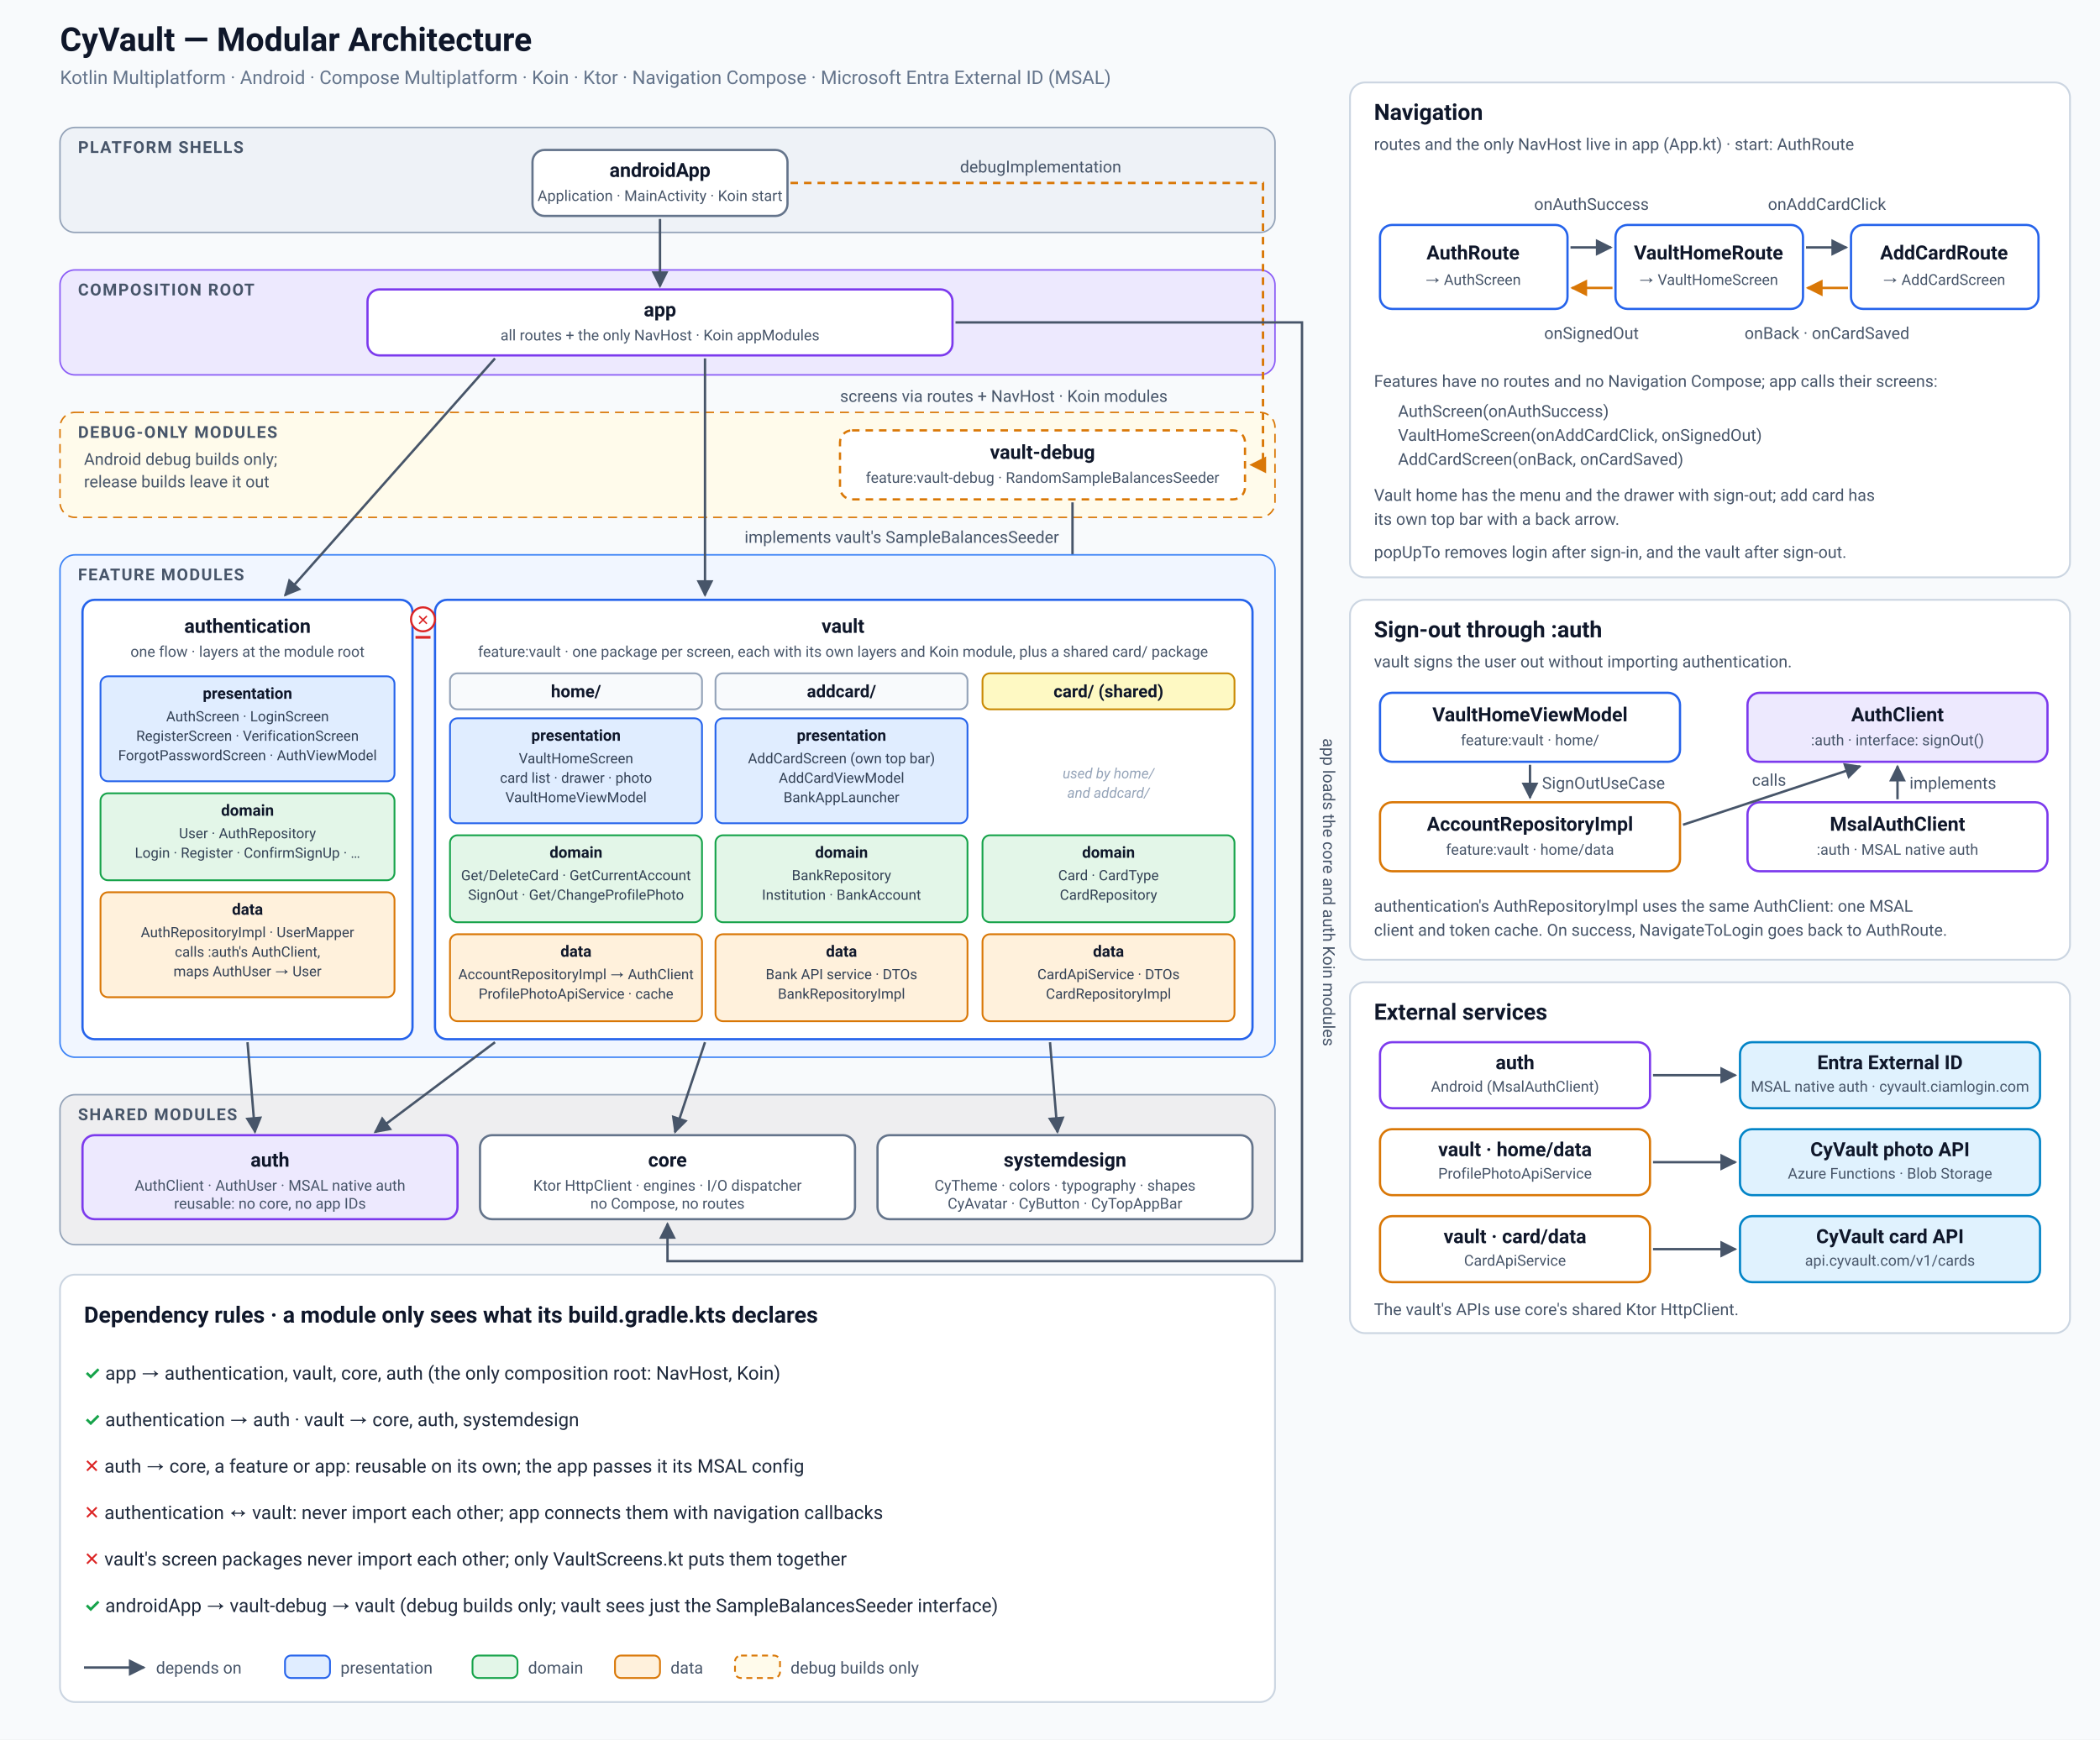
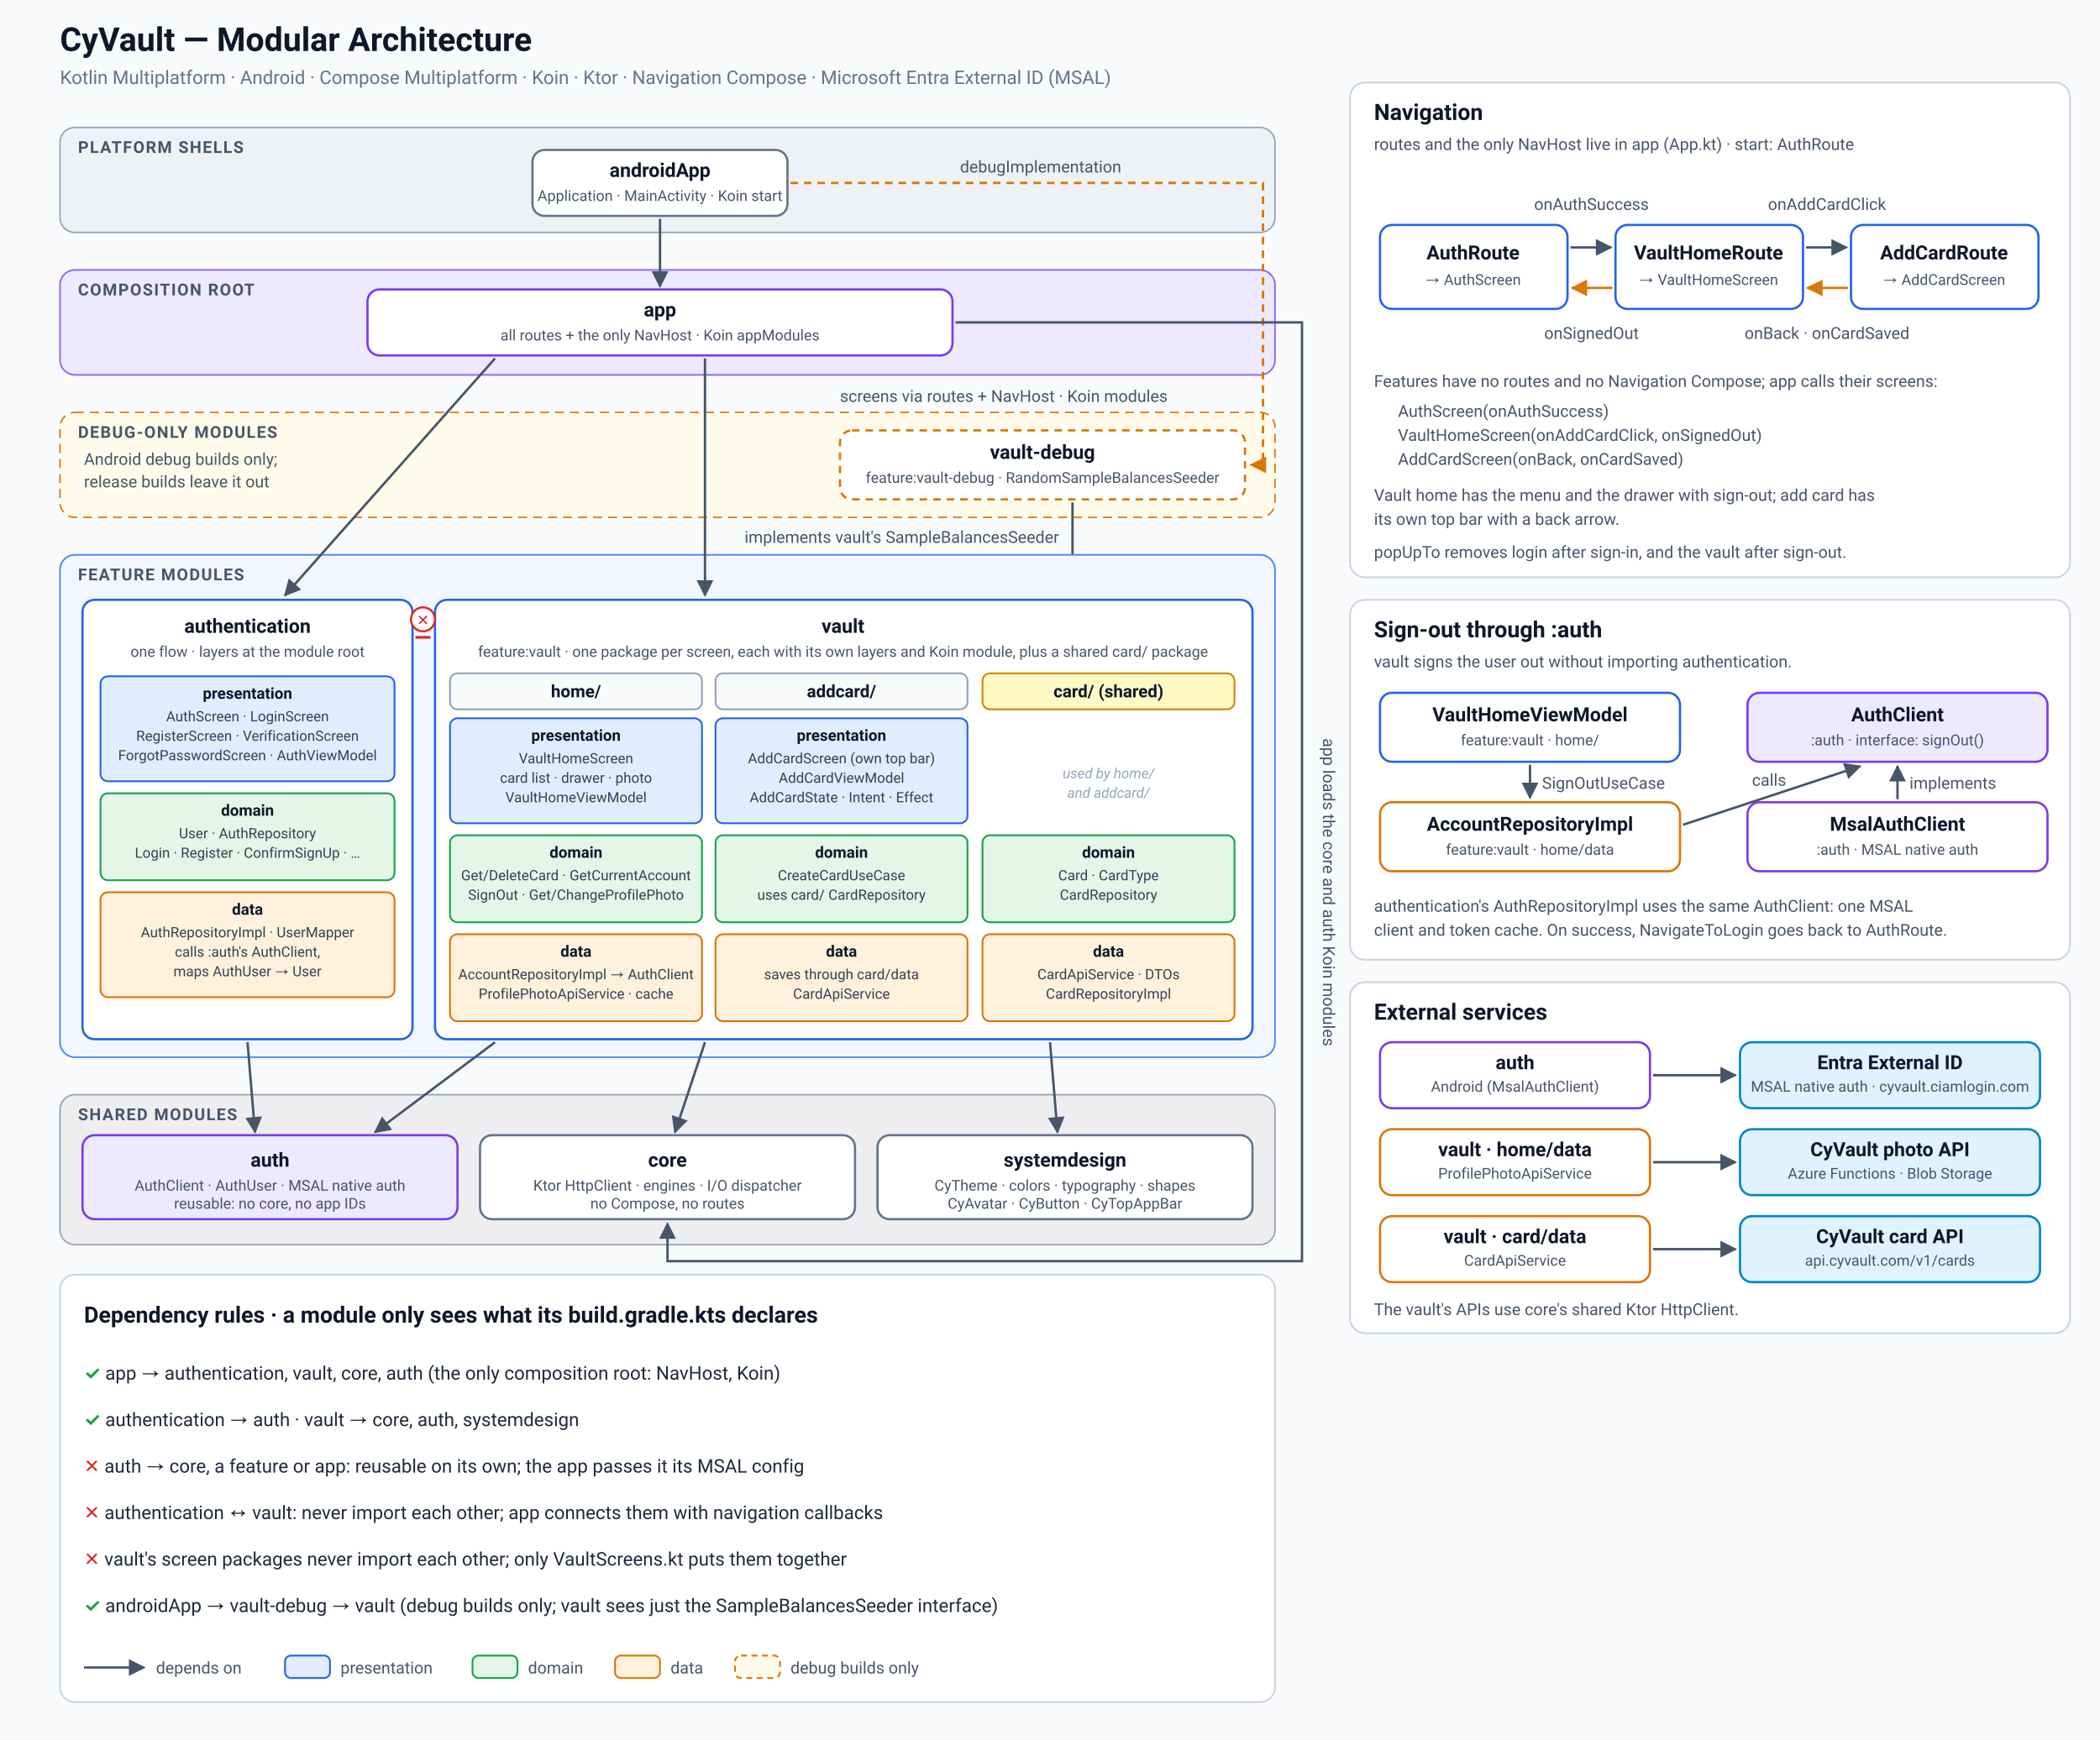
<svg xmlns="http://www.w3.org/2000/svg" viewBox="0 0 1400 1160" width="1400" height="1160" font-family="-apple-system, 'Segoe UI', Roboto, Helvetica, Arial, sans-serif">
  <defs>
    <marker id="arrow" viewBox="0 0 10 10" refX="9" refY="5" markerWidth="7" markerHeight="7" orient="auto-start-reverse">
      <path d="M0,0 L10,5 L0,10 z" fill="#475569" />
    </marker>
    <marker id="arrowOrange" viewBox="0 0 10 10" refX="9" refY="5" markerWidth="7" markerHeight="7" orient="auto-start-reverse">
      <path d="M0,0 L10,5 L0,10 z" fill="#D97706" />
    </marker>
    <marker id="arrowRed" viewBox="0 0 10 10" refX="9" refY="5" markerWidth="7" markerHeight="7" orient="auto-start-reverse">
      <path d="M0,0 L10,5 L0,10 z" fill="#DC2626" />
    </marker>
    <style>
      .t-title { font-size: 22px; font-weight: 700; fill: #0F172A; }
      .t-sub { font-size: 12.5px; fill: #64748B; }
      .t-panel { font-size: 15px; font-weight: 700; fill: #0F172A; }
      .t-band { font-size: 11px; font-weight: 700; letter-spacing: 0.8px; fill: #475569; }
      .t-box { font-size: 13px; font-weight: 700; fill: #0F172A; text-anchor: middle; }
      .t-boxsub { font-size: 10px; fill: #475569; text-anchor: middle; }
      .t-pkg { font-size: 11.5px; font-weight: 700; fill: #0F172A; text-anchor: middle; }
      .t-chip { font-size: 10.5px; font-weight: 700; fill: #0F172A; text-anchor: middle; }
      .t-chipsub { font-size: 9.5px; fill: #334155; text-anchor: middle; }
      .t-empty { font-size: 9.5px; font-style: italic; fill: #94A3B8; text-anchor: middle; }
      .t-small { font-size: 11px; fill: #475569; }
      .t-rule { font-size: 12.5px; fill: #1E293B; }
      .box { fill: #FFFFFF; stroke-width: 1.5; }
      .ui { fill: #E0EDFF; stroke: #2563EB; stroke-width: 1.2; }
      .dom { fill: #E3F6E8; stroke: #16A34A; stroke-width: 1.2; }
      .dat { fill: #FFF1DC; stroke: #D97706; stroke-width: 1.2; }
      .wire { fill: #F1F5F9; stroke: #64748B; stroke-width: 1.2; }
      .pkg { fill: #F8FAFC; stroke: #94A3B8; stroke-width: 1.2; }
      .dep { stroke: #475569; stroke-width: 1.6; fill: none; marker-end: url(#arrow); }
      .back { stroke: #D97706; stroke-width: 1.6; fill: none; marker-end: url(#arrowOrange); }
      .panel { fill: #FFFFFF; stroke: #CBD5E1; stroke-width: 1.2; }
    </style>
  </defs>
  <rect width="1400" height="1160" fill="#F8FAFC" />
  <text x="40" y="34" class="t-title">CyVault — Modular Architecture</text>
  <text x="40" y="56" class="t-sub">Kotlin Multiplatform · Android · Compose Multiplatform · Koin · Ktor · Navigation Compose · Microsoft Entra External ID (MSAL)</text>
  <rect x="40" y="85" width="810" height="70" rx="10" fill="#EEF2F7" stroke="#94A3B8" />
  <text x="52" y="102" class="t-band">PLATFORM SHELLS</text>
  <rect x="355" y="100" width="170" height="44" rx="8" class="box" stroke="#64748B" />
  <text x="440" y="118" class="t-box">androidApp</text>
  <text x="440" y="134" class="t-boxsub">Application · MainActivity · Koin start</text>
  <rect x="40" y="180" width="810" height="70" rx="10" fill="#EDE9FE" stroke="#8B5CF6" />
  <text x="52" y="197" class="t-band">COMPOSITION ROOT</text>
  <rect x="245" y="193" width="390" height="44" rx="8" class="box" stroke="#7C3AED" />
  <text x="440" y="211" class="t-box">app</text>
  <text x="440" y="227" class="t-boxsub">all routes + the only NavHost · Koin appModules</text>
  <path d="M440 146 L440 191" class="dep" />
  <rect x="40" y="275" width="810" height="70" rx="10" fill="#FFFBEB" stroke="#D97706" stroke-dasharray="6 4" />
  <text x="52" y="292" class="t-band">DEBUG-ONLY MODULES</text>
  <text x="56" y="310" class="t-small">Android debug builds only;</text>
  <text x="56" y="325" class="t-small">release builds leave it out</text>
  <rect x="560" y="287" width="270" height="46" rx="8" class="box" stroke="#D97706" stroke-dasharray="5 4" />
  <text x="695" y="306" class="t-box">vault-debug</text>
  <text x="695" y="322" class="t-boxsub">feature:vault-debug · RandomSampleBalancesSeeder</text>
  <path d="M527 122 H842 V310 H834" stroke="#D97706" stroke-width="1.6" stroke-dasharray="5 4" fill="none" marker-end="url(#arrowOrange)" />
  <text x="640" y="115" class="t-small" fill="#B45309">debugImplementation</text>
  <path d="M715 335 L715 397" class="dep" />
  <text x="706" y="362" class="t-small" text-anchor="end">implements vault's SampleBalancesSeeder</text>
  <rect x="40" y="370" width="810" height="335" rx="10" fill="#F1F6FF" stroke="#3B82F6" />
  <text x="52" y="387" class="t-band">FEATURE MODULES</text>
  <rect x="55" y="400" width="220" height="293" rx="8" class="box" stroke="#2563EB" />
  <text x="165" y="422" class="t-box">authentication</text>
  <text x="165" y="438" class="t-boxsub">one flow · layers at the module root</text>
  <rect x="67" y="451" width="196" height="70" rx="5" class="ui" />
  <text x="165" y="466" class="t-chip">presentation</text>
  <text x="165" y="481" class="t-chipsub">AuthScreen · LoginScreen</text>
  <text x="165" y="494" class="t-chipsub">RegisterScreen · VerificationScreen</text>
  <text x="165" y="507" class="t-chipsub">ForgotPasswordScreen · AuthViewModel</text>
  <rect x="67" y="529" width="196" height="58" rx="5" class="dom" />
  <text x="165" y="544" class="t-chip">domain</text>
  <text x="165" y="559" class="t-chipsub">User · AuthRepository</text>
  <text x="165" y="572" class="t-chipsub">Login · Register · ConfirmSignUp · …</text>
  <rect x="67" y="595" width="196" height="70" rx="5" class="dat" />
  <text x="165" y="610" class="t-chip">data</text>
  <text x="165" y="625" class="t-chipsub">AuthRepositoryImpl · UserMapper</text>
  <text x="165" y="638" class="t-chipsub">calls :auth's AuthClient,</text>
  <text x="165" y="651" class="t-chipsub">maps AuthUser → User</text>
  <rect x="290" y="400" width="545" height="293" rx="8" class="box" stroke="#2563EB" />
  <text x="562" y="422" class="t-box">vault</text>
  <text x="562" y="438" class="t-boxsub">feature:vault · one package per screen, each with its own layers and Koin module, plus a shared card/ package</text>
  <rect x="300" y="449" width="168" height="24" rx="5" class="pkg" />
  <text x="384" y="465" class="t-pkg">home/</text>
  <rect x="477" y="449" width="168" height="24" rx="5" class="pkg" />
  <text x="561" y="465" class="t-pkg">addcard/</text>
  <rect x="655" y="449" width="168" height="24" rx="5" fill="#FEF9C3" stroke="#CA8A04" stroke-width="1.2" />
  <text x="739" y="465" class="t-pkg">card/ (shared)</text>
  <rect x="300" y="479" width="168" height="70" rx="5" class="ui" />
  <text x="384" y="494" class="t-chip">presentation</text>
  <text x="384" y="509" class="t-chipsub">VaultHomeScreen</text>
  <text x="384" y="522" class="t-chipsub">card list · drawer · photo</text>
  <text x="384" y="535" class="t-chipsub">VaultHomeViewModel</text>
  <rect x="300" y="557" width="168" height="58" rx="5" class="dom" />
  <text x="384" y="572" class="t-chip">domain</text>
  <text x="384" y="587" class="t-chipsub">Get/DeleteCard · GetCurrentAccount</text>
  <text x="384" y="600" class="t-chipsub">SignOut · Get/ChangeProfilePhoto</text>
  <rect x="300" y="623" width="168" height="58" rx="5" class="dat" />
  <text x="384" y="638" class="t-chip">data</text>
  <text x="384" y="653" class="t-chipsub">AccountRepositoryImpl → AuthClient</text>
  <text x="384" y="666" class="t-chipsub">ProfilePhotoApiService · cache</text>
  <rect x="477" y="479" width="168" height="70" rx="5" class="ui" />
  <text x="561" y="494" class="t-chip">presentation</text>
  <text x="561" y="509" class="t-chipsub">AddCardScreen (own top bar)</text>
  <text x="561" y="522" class="t-chipsub">AddCardViewModel</text>
-   <text x="561" y="535" class="t-chipsub">BankAppLauncher</text>
+   <text x="561" y="535" class="t-chipsub">AddCardState · Intent · Effect</text>
  <rect x="477" y="557" width="168" height="58" rx="5" class="dom" />
  <text x="561" y="572" class="t-chip">domain</text>
-   <text x="561" y="587" class="t-chipsub">BankRepository</text>
-   <text x="561" y="600" class="t-chipsub">Institution · BankAccount</text>
+   <text x="561" y="587" class="t-chipsub">CreateCardUseCase</text>
+   <text x="561" y="600" class="t-chipsub">uses card/ CardRepository</text>
  <rect x="477" y="623" width="168" height="58" rx="5" class="dat" />
  <text x="561" y="638" class="t-chip">data</text>
-   <text x="561" y="653" class="t-chipsub">Bank API service · DTOs</text>
-   <text x="561" y="666" class="t-chipsub">BankRepositoryImpl</text>
+   <text x="561" y="653" class="t-chipsub">saves through card/data</text>
+   <text x="561" y="666" class="t-chipsub">CardApiService</text>
  <text x="739" y="519" class="t-empty">used by home/</text>
  <text x="739" y="532" class="t-empty">and addcard/</text>
  <rect x="655" y="557" width="168" height="58" rx="5" class="dom" />
  <text x="739" y="572" class="t-chip">domain</text>
  <text x="739" y="587" class="t-chipsub">Card · CardType</text>
  <text x="739" y="600" class="t-chipsub">CardRepository</text>
  <rect x="655" y="623" width="168" height="58" rx="5" class="dat" />
  <text x="739" y="638" class="t-chip">data</text>
  <text x="739" y="653" class="t-chipsub">CardApiService · DTOs</text>
  <text x="739" y="666" class="t-chipsub">CardRepositoryImpl</text>
  <path d="M330 239 L190 397" class="dep" />
  <path d="M470 239 L470 397" class="dep" />
  <text x="560" y="268" class="t-small">screens via routes + NavHost · Koin modules</text>
  <path d="M277 425 L287 425" stroke="#DC2626" stroke-width="1.8" fill="none" />
  <circle cx="282" cy="413" r="8" fill="#FFFFFF" stroke="#DC2626" stroke-width="1.4" />
  <text x="282" y="417" font-size="10" font-weight="700" fill="#DC2626" text-anchor="middle">✕</text>
  <rect x="40" y="730" width="810" height="100" rx="10" fill="#EEEEF0" stroke="#94A3B8" />
  <text x="52" y="747" class="t-band">SHARED MODULES</text>
  <rect x="55" y="757" width="250" height="56" rx="8" fill="#EDE9FE" stroke="#7C3AED" stroke-width="1.5" />
  <text x="180" y="778" class="t-box">auth</text>
  <text x="180" y="794" class="t-boxsub">AuthClient · AuthUser · MSAL native auth</text>
  <text x="180" y="806" class="t-boxsub">reusable: no core, no app IDs</text>
  <rect x="320" y="757" width="250" height="56" rx="8" class="box" stroke="#64748B" />
  <text x="445" y="778" class="t-box">core</text>
  <text x="445" y="794" class="t-boxsub">Ktor HttpClient · engines · I/O dispatcher</text>
  <text x="445" y="806" class="t-boxsub">no Compose, no routes</text>
  <rect x="585" y="757" width="250" height="56" rx="8" class="box" stroke="#64748B" />
  <text x="710" y="778" class="t-box">systemdesign</text>
  <text x="710" y="794" class="t-boxsub">CyTheme · colors · typography · shapes</text>
  <text x="710" y="806" class="t-boxsub">CyAvatar · CyButton · CyTopAppBar</text>
  <path d="M165 695 L170 755" class="dep" />
  <path d="M330 695 L250 755" class="dep" />
  <path d="M470 695 L450 755" class="dep" />
  <path d="M700 695 L705 755" class="dep" />
  <path d="M637 215 H868 V841 H445 V816" class="dep" />
  <text x="882" y="595" class="t-small" transform="rotate(90 882 595)" text-anchor="middle">app loads the core and auth Koin modules</text>
  <rect x="40" y="850" width="810" height="285" rx="10" class="panel" />
  <text x="56" y="882" class="t-panel">Dependency rules · a module only sees what its build.gradle.kts declares</text>
  <text x="56" y="920" class="t-rule">
    <tspan fill="#16A34A" font-weight="700">✓</tspan>  app  →  authentication, vault, core, auth   (the only composition root: NavHost, Koin)</text>
  <text x="56" y="951" class="t-rule">
    <tspan fill="#16A34A" font-weight="700">✓</tspan>  authentication  →  auth     ·     vault  →  core, auth, systemdesign</text>
  <text x="56" y="982" class="t-rule">
    <tspan fill="#DC2626" font-weight="700">✕</tspan>  auth  →  core, a feature or app: reusable on its own; the app passes it its MSAL config</text>
  <text x="56" y="1013" class="t-rule">
    <tspan fill="#DC2626" font-weight="700">✕</tspan>  authentication ↔ vault: never import each other; app connects them with navigation callbacks</text>
  <text x="56" y="1044" class="t-rule">
    <tspan fill="#DC2626" font-weight="700">✕</tspan>  vault's screen packages never import each other; only VaultScreens.kt puts them together</text>
  <text x="56" y="1075" class="t-rule">
    <tspan fill="#16A34A" font-weight="700">✓</tspan>  androidApp  →  vault-debug  →  vault   (debug builds only; vault sees just the SampleBalancesSeeder interface)</text>
  <line x1="56" y1="1112" x2="96" y2="1112" class="dep" />
  <text x="104" y="1116" class="t-small">depends on</text>
  <rect x="190" y="1104" width="30" height="15" rx="4" class="ui" />
  <text x="227" y="1116" class="t-small">presentation</text>
  <rect x="315" y="1104" width="30" height="15" rx="4" class="dom" />
  <text x="352" y="1116" class="t-small">domain</text>
  <rect x="410" y="1104" width="30" height="15" rx="4" class="dat" />
  <text x="447" y="1116" class="t-small">data</text>
  <rect x="490" y="1104" width="30" height="15" rx="4" fill="#FFFBEB" stroke="#D97706" stroke-width="1.2" stroke-dasharray="4 3" />
  <text x="527" y="1116" class="t-small">debug builds only</text>
  <rect x="900" y="55" width="480" height="330" rx="10" class="panel" />
  <text x="916" y="80" class="t-panel">Navigation</text>
  <text x="916" y="100" class="t-small">routes and the only NavHost live in app (App.kt) · start: AuthRoute</text>
  <rect x="920" y="150" width="125" height="56" rx="8" class="box" stroke="#2563EB" />
  <text x="982" y="173" class="t-box">AuthRoute</text>
  <text x="982" y="190" class="t-boxsub">→ AuthScreen</text>
  <rect x="1077" y="150" width="125" height="56" rx="8" class="box" stroke="#2563EB" />
  <text x="1139" y="173" class="t-box">VaultHomeRoute</text>
  <text x="1139" y="190" class="t-boxsub">→ VaultHomeScreen</text>
  <rect x="1234" y="150" width="125" height="56" rx="8" class="box" stroke="#2563EB" />
  <text x="1296" y="173" class="t-box">AddCardRoute</text>
  <text x="1296" y="190" class="t-boxsub">→ AddCardScreen</text>
  <path d="M1047 165 L1074 165" class="dep" />
  <text x="1061" y="140" class="t-small" text-anchor="middle">onAuthSuccess</text>
  <path d="M1204 165 L1231 165" class="dep" />
  <text x="1218" y="140" class="t-small" text-anchor="middle">onAddCardClick</text>
  <path d="M1075 192 L1048 192" class="back" />
  <text x="1061" y="226" class="t-small" text-anchor="middle">onSignedOut</text>
  <path d="M1232 192 L1205 192" class="back" />
  <text x="1218" y="226" class="t-small" text-anchor="middle">onBack · onCardSaved</text>
  <text x="916" y="258" class="t-small">Features have no routes and no Navigation Compose; app calls their screens:</text>
  <text x="932" y="278" class="t-small">AuthScreen(onAuthSuccess)</text>
  <text x="932" y="294" class="t-small">VaultHomeScreen(onAddCardClick, onSignedOut)</text>
  <text x="932" y="310" class="t-small">AddCardScreen(onBack, onCardSaved)</text>
  <text x="916" y="334" class="t-small">Vault home has the menu and the drawer with sign-out; add card has</text>
  <text x="916" y="350" class="t-small">its own top bar with a back arrow.</text>
  <text x="916" y="372" class="t-small">popUpTo removes login after sign-in, and the vault after sign-out.</text>
  <rect x="900" y="400" width="480" height="240" rx="10" class="panel" />
  <text x="916" y="425" class="t-panel">Sign-out through :auth</text>
  <text x="916" y="445" class="t-small">vault signs the user out without importing authentication.</text>
  <rect x="920" y="462" width="200" height="46" rx="8" class="box" stroke="#2563EB" />
  <text x="1020" y="481" class="t-box">VaultHomeViewModel</text>
  <text x="1020" y="497" class="t-boxsub">feature:vault · home/</text>
  <rect x="1165" y="462" width="200" height="46" rx="8" fill="#EDE9FE" stroke="#7C3AED" stroke-width="1.5" />
  <text x="1265" y="481" class="t-box">AuthClient</text>
  <text x="1265" y="497" class="t-boxsub">:auth · interface: signOut()</text>
  <rect x="1165" y="535" width="200" height="46" rx="8" class="box" stroke="#7C3AED" />
  <text x="1265" y="554" class="t-box">MsalAuthClient</text>
  <text x="1265" y="570" class="t-boxsub">:auth · MSAL native auth</text>
  <rect x="920" y="535" width="200" height="46" rx="8" class="box" stroke="#D97706" />
  <text x="1020" y="554" class="t-box">AccountRepositoryImpl</text>
  <text x="1020" y="570" class="t-boxsub">feature:vault · home/data</text>
  <path d="M1020 510 L1020 532" class="dep" />
  <text x="1028" y="526" class="t-small">SignOutUseCase</text>
  <path d="M1122 550 L1240 511" class="dep" />
  <text x="1168" y="524" class="t-small">calls</text>
  <path d="M1265 533 L1265 511" class="dep" />
  <text x="1273" y="526" class="t-small">implements</text>
  <text x="916" y="608" class="t-small">authentication's AuthRepositoryImpl uses the same AuthClient: one MSAL</text>
  <text x="916" y="624" class="t-small">client and token cache. On success, NavigateToLogin goes back to AuthRoute.</text>
  <rect x="900" y="655" width="480" height="234" rx="10" class="panel" />
  <text x="916" y="680" class="t-panel">External services</text>
  <rect x="920" y="695" width="180" height="44" rx="8" class="box" stroke="#7C3AED" />
  <text x="1010" y="713" class="t-box">auth</text>
  <text x="1010" y="728" class="t-boxsub">Android (MsalAuthClient)</text>
  <rect x="1160" y="695" width="200" height="44" rx="8" fill="#E0F2FE" stroke="#0284C7" stroke-width="1.5" />
  <text x="1260" y="713" class="t-box">Entra External ID</text>
  <text x="1260" y="728" class="t-boxsub">MSAL native auth · cyvault.ciamlogin.com</text>
  <path d="M1102 717 L1157 717" class="dep" />
  <rect x="920" y="753" width="180" height="44" rx="8" class="box" stroke="#D97706" />
  <text x="1010" y="771" class="t-box">vault · home/data</text>
  <text x="1010" y="786" class="t-boxsub">ProfilePhotoApiService</text>
  <rect x="1160" y="753" width="200" height="44" rx="8" fill="#E0F2FE" stroke="#0284C7" stroke-width="1.5" />
  <text x="1260" y="771" class="t-box">CyVault photo API</text>
  <text x="1260" y="786" class="t-boxsub">Azure Functions · Blob Storage</text>
  <path d="M1102 775 L1157 775" class="dep" />
  <rect x="920" y="811" width="180" height="44" rx="8" class="box" stroke="#D97706" />
  <text x="1010" y="829" class="t-box">vault · card/data</text>
  <text x="1010" y="844" class="t-boxsub">CardApiService</text>
  <rect x="1160" y="811" width="200" height="44" rx="8" fill="#E0F2FE" stroke="#0284C7" stroke-width="1.5" />
  <text x="1260" y="829" class="t-box">CyVault card API</text>
  <text x="1260" y="844" class="t-boxsub">api.cyvault.com/v1/cards</text>
  <path d="M1102 833 L1157 833" class="dep" />
  <text x="916" y="877" class="t-small">The vault's APIs use core's shared Ktor HttpClient.</text>
</svg>
